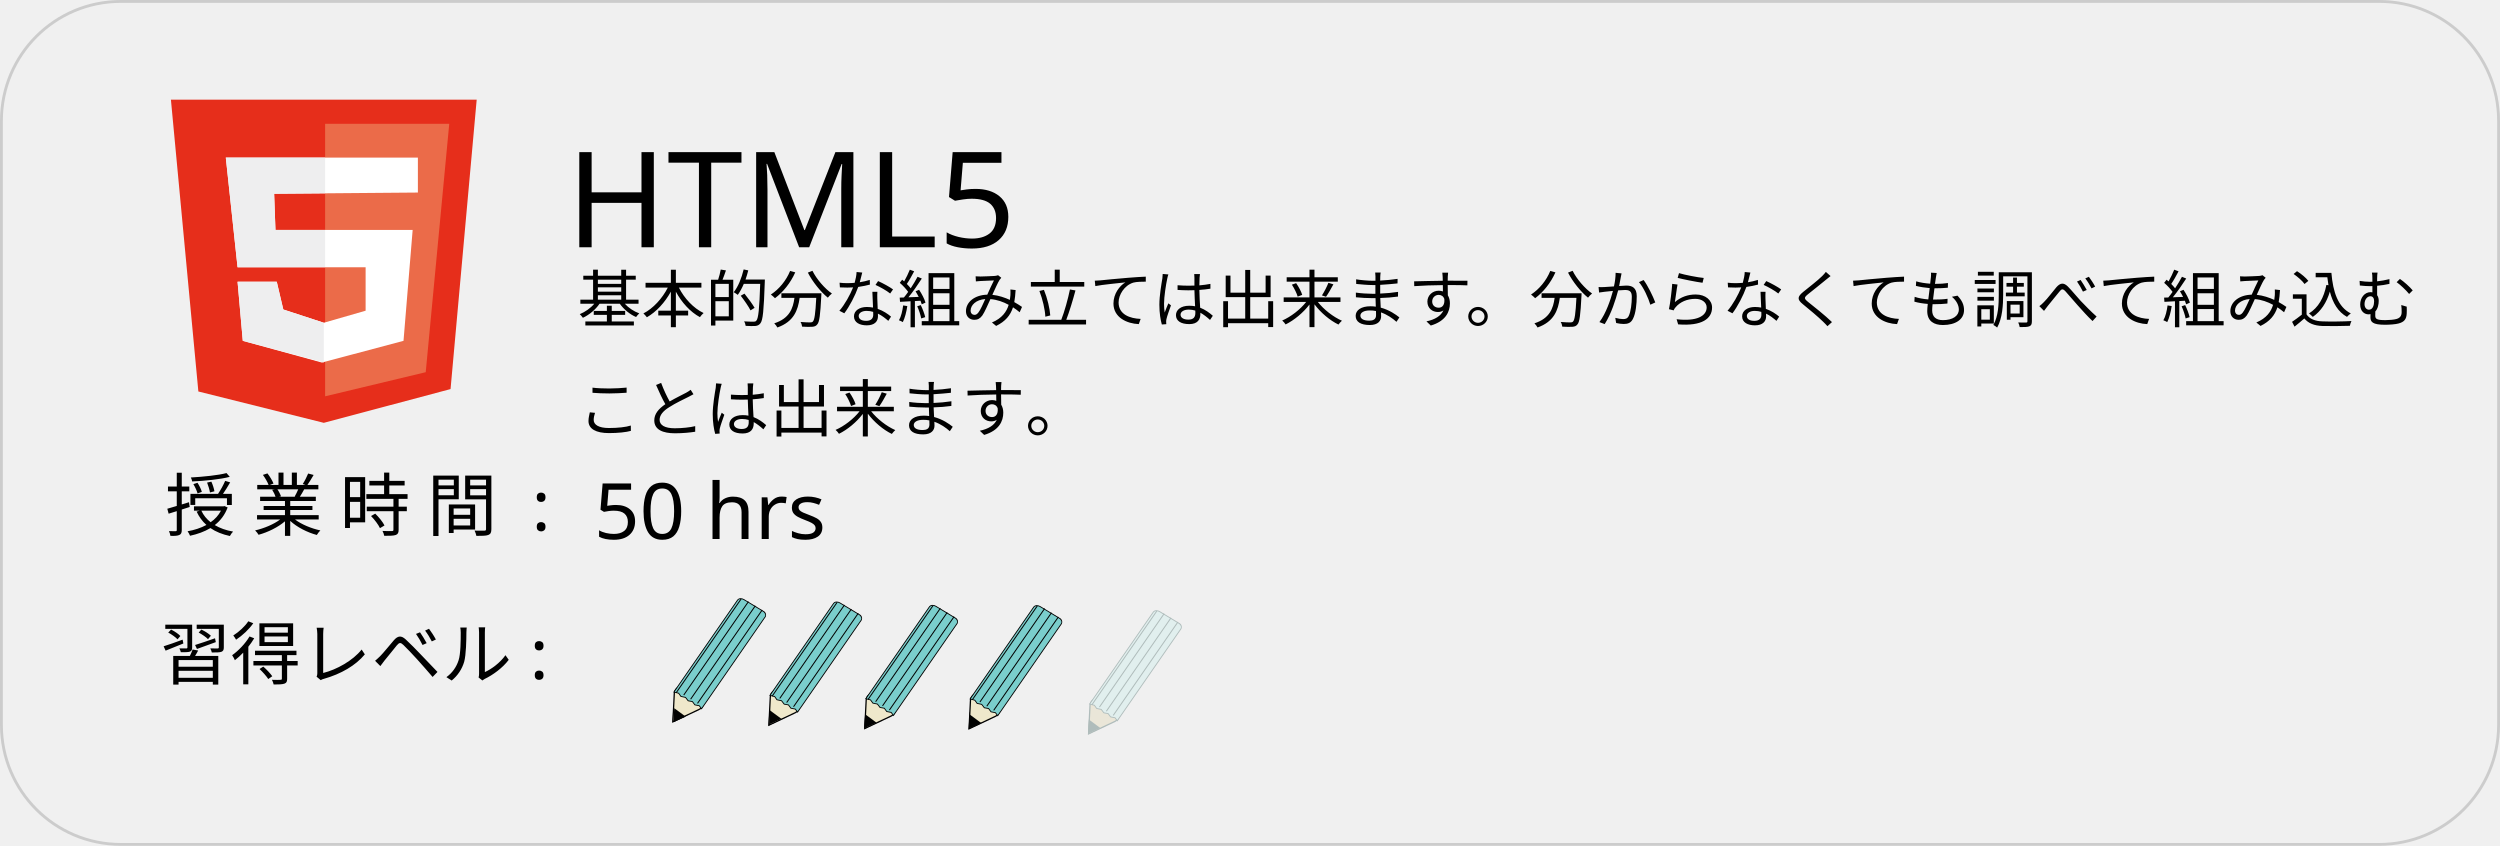
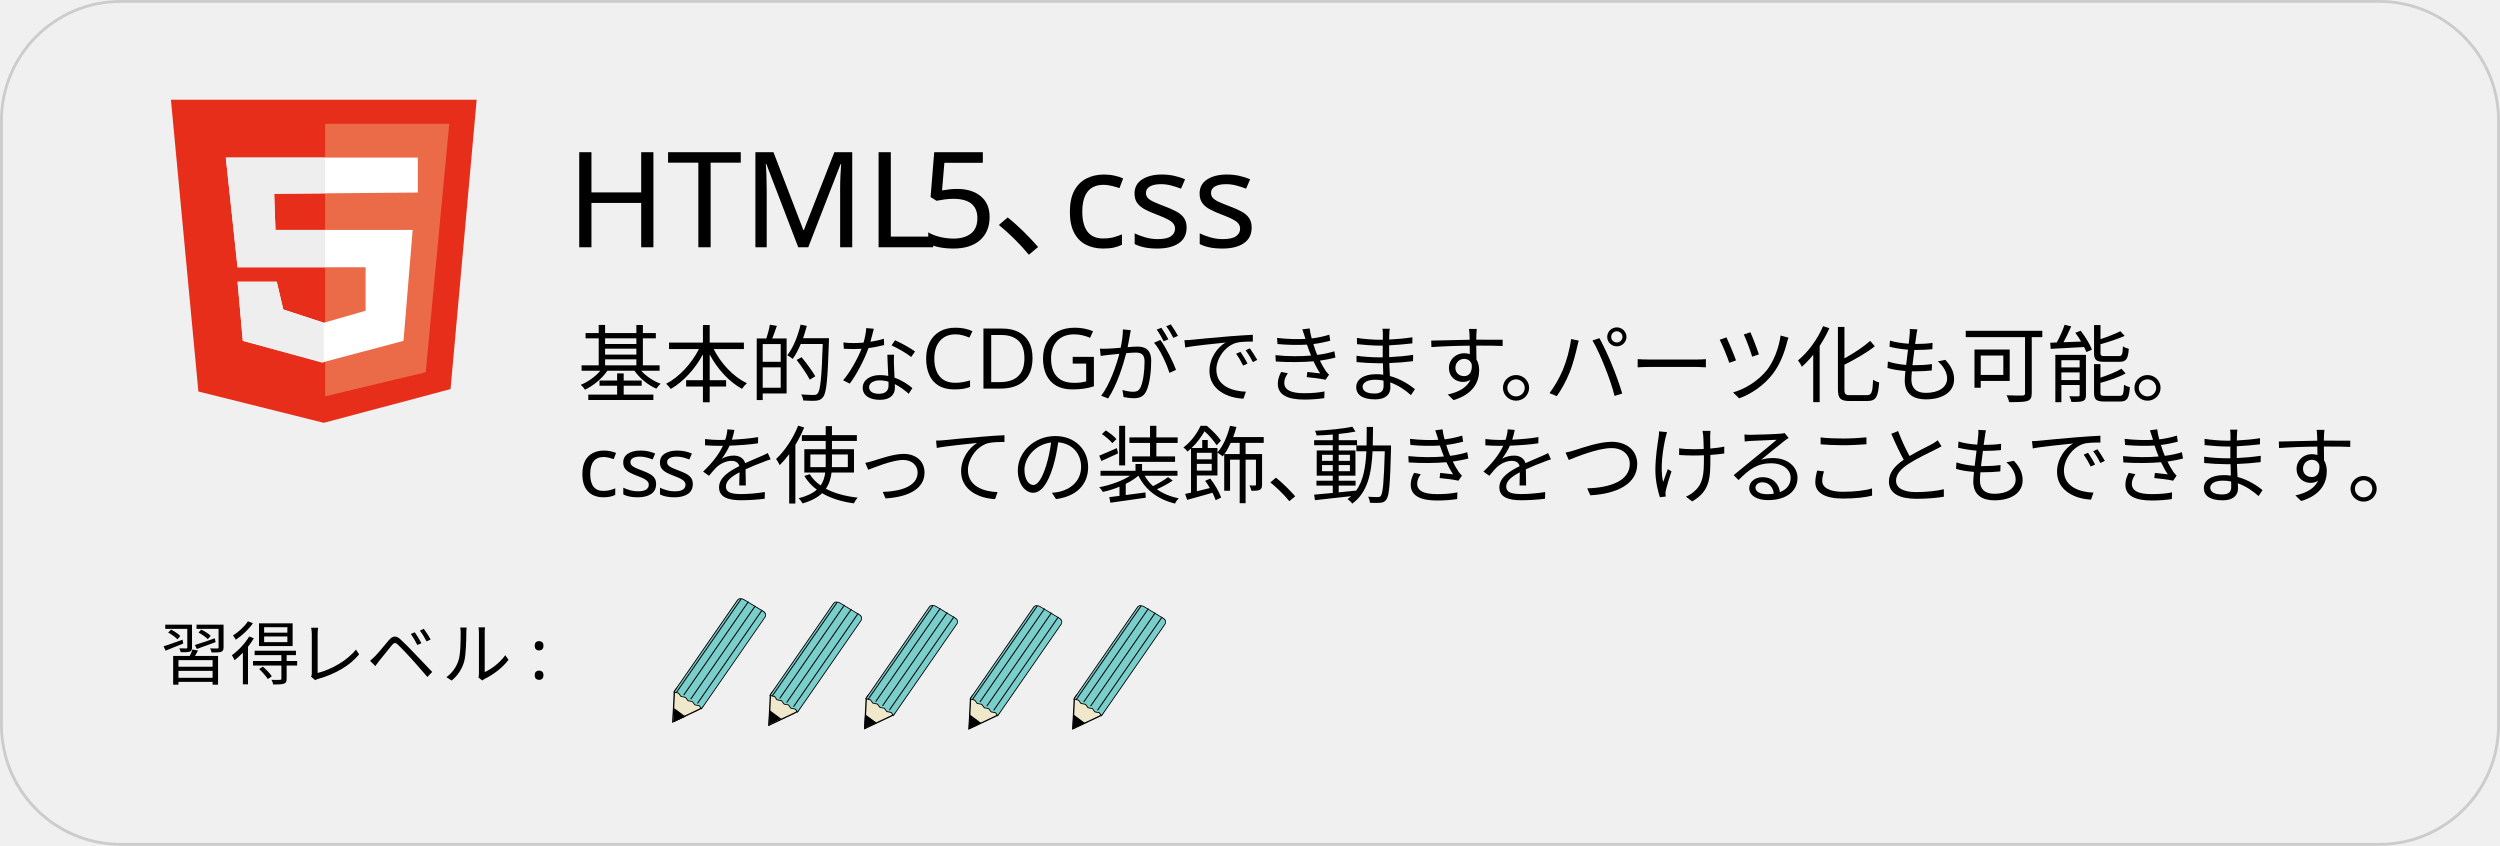
- <svg xmlns="http://www.w3.org/2000/svg" viewBox="0 0 600 203">
+ <svg xmlns="http://www.w3.org/2000/svg" id="_レイヤー_1" data-name="レイヤー 1" viewBox="0 0 600 203">
  <defs>
    <style>
      .cls-1 {
+         fill: #e62e1b;
+       }
+ 
+       .cls-2 {
+         letter-spacing: -.02em;
+       }
+ 
+       .cls-3 {
+         letter-spacing: -.03em;
+       }
+ 
+       .cls-4 {
+         fill: #eeeeef;
+       }
+ 
+       .cls-5 {
+         letter-spacing: -.04em;
+       }
+ 
+       .cls-6 {
+         letter-spacing: -.02em;
+       }
+ 
+       .cls-7 {
+         letter-spacing: -.05em;
+       }
+ 
+       .cls-8 {
+         letter-spacing: -.08em;
+       }
+ 
+       .cls-9 {
+         letter-spacing: -.07em;
+       }
+ 
+       .cls-10 {
+         letter-spacing: .25em;
+       }
+ 
+       .cls-10, .cls-11, .cls-12, .cls-13, .cls-14, .cls-15 {
+         isolation: isolate;
+       }
+ 
+       .cls-10, .cls-11, .cls-14, .cls-15 {
+         font-family: KozGoPr6N-Regular-90ms-RKSJ-H, 'Kozuka Gothic Pr6N';
+       }
+ 
+       .cls-10, .cls-14 {
+         font-size: 16.5px;
+       }
+ 
+       .cls-16 {
+         fill: #020202;
+       }
+ 
+       .cls-17 {
+         fill: #fff;
+       }
+ 
+       .cls-18 {
+         letter-spacing: 0em;
+       }
+ 
+       .cls-19 {
+         letter-spacing: -.04em;
+       }
+ 
+       .cls-20 {
+         fill: #eb6b49;
+       }
+ 
+       .cls-11 {
+         font-size: 20.19px;
+       }
+ 
+       .cls-12 {
+         fill: #f7931e;
+         font-family: ArialMT, Arial;
+         font-size: 43.42px;
+       }
+ 
+       .cls-21 {
+         letter-spacing: 0em;
+       }
+ 
+       .cls-22 {
+         letter-spacing: -.08em;
+       }
+ 
+       .cls-23 {
+         letter-spacing: 0em;
+       }
+ 
+       .cls-24 {
+         letter-spacing: -.02em;
+       }
+ 
+       .cls-25 {
+         letter-spacing: -.1em;
+       }
+ 
+       .cls-26 {
+         letter-spacing: -.17em;
+       }
+ 
+       .cls-27 {
+         letter-spacing: -.48em;
+       }
+ 
+       .cls-28 {
+         letter-spacing: -.02em;
+       }
+ 
+       .cls-29 {
+         letter-spacing: -.11em;
+       }
+ 
+       .cls-30 {
+         fill: #efe8cb;
+       }
+ 
+       .cls-31 {
+         letter-spacing: -.06em;
+       }
+ 
+       .cls-32 {
+         stroke: #000;
+         stroke-width: .24px;
+       }
+ 
+       .cls-32, .cls-33 {
+         fill: none;
+         stroke-miterlimit: 10;
+       }
+ 
+       .cls-34 {
+         letter-spacing: -.48em;
+       }
+ 
+       .cls-35 {
        fill: #ccc;
      }

-       .cls-2, .cls-8 {
-         font-size: 16.498px;
-       }
- 
-       .cls-10, .cls-2, .cls-6, .cls-8 {
-         font-family: KozGoPr6N-Regular-83pv-RKSJ-H, Kozuka Gothic Pr6N;
-       }
- 
-       .cls-3 {
-         letter-spacing: 0.25em;
-       }
- 
-       .cls-4 {
-         font-size: 43.423px;
-         fill: #f7931e;
-         font-family: UDDigiKyokashoNK-B, UDDigiKyokashoNK B;
-       }
- 
-       .cls-5 {
-         font-size: 31.964px;
-         font-family: KozGoPr6N-Bold-83pv-RKSJ-H, Kozuka Gothic Pr6N;
-       }
- 
-       .cls-6 {
-         font-size: 15px;
-       }
- 
-       .cls-7 {
-         letter-spacing: -0.5em;
-       }
- 
-       .cls-8 {
-         letter-spacing: 0.239em;
-       }
- 
-       .cls-9 {
-         letter-spacing: 0.489em;
-       }
- 
-       .cls-10 {
-         font-size: 18.65px;
-       }
- 
-       .cls-11 {
-         fill: #e62e1b;
-       }
- 
-       .cls-12 {
-         fill: #eb6b49;
-       }
- 
-       .cls-13, .cls-20, .cls-24 {
-         fill: #fff;
-       }
- 
-       .cls-14 {
-         fill: #eeeeef;
+       .cls-36 {
+         letter-spacing: -.03em;
+       }
+ 
+       .cls-37 {
+         letter-spacing: -.1em;
+       }
+ 
+       .cls-33 {
+         stroke: #eeeeef;
+         stroke-width: .73px;
      }

      .cls-15 {
-         fill: #020202;
-       }
- 
-       .cls-16 {
-         fill: #afbcbb;
-       }
- 
-       .cls-17, .cls-21, .cls-25 {
-         fill: none;
-       }
- 
-       .cls-17 {
-         stroke: #eeeeef;
-         stroke-width: 0.726px;
-       }
- 
-       .cls-17, .cls-20, .cls-21, .cls-24, .cls-25 {
-         stroke-miterlimit: 10;
-       }
- 
-       .cls-18 {
-         fill: #efe8cb;
-       }
- 
-       .cls-19 {
+         font-size: 31.96px;
+       }
+ 
+       .cls-38 {
        fill: #7acecc;
-       }
- 
-       .cls-20, .cls-21 {
-         stroke: #000;
-       }
- 
-       .cls-20, .cls-21, .cls-24, .cls-25 {
-         stroke-width: 0.239px;
-       }
- 
-       .cls-22 {
-         fill: #eae6d8;
-       }
- 
-       .cls-23 {
-         fill: #e1efee;
-       }
- 
-       .cls-24, .cls-25 {
-         stroke: #afbcbb;
      }
    </style>
  </defs>
-   <g id="レイヤー_2" data-name="レイヤー 2">
-     <g id="レイヤー_1-2" data-name="レイヤー 1">
-       <g>
-         <path class="cls-1" d="M571.032.684a28.316,28.316,0,0,1,28.284,28.284V174.032a28.316,28.316,0,0,1-28.284,28.284H28.968A28.316,28.316,0,0,1,.684,174.032V28.968A28.316,28.316,0,0,1,28.968.684H571.032m0-.684H28.968A28.968,28.968,0,0,0,0,28.968V174.032A28.968,28.968,0,0,0,28.968,203H571.032a28.968,28.968,0,0,0,28.968-28.968V28.968A28.968,28.968,0,0,0,571.032,0Z" />
-         <text class="cls-2" transform="translate(38.45363 162.9372) scale(1.02381 1)">習得レベ<tspan class="cls-3" x="65.993" y="0">ル</tspan>
-           <tspan x="86.616" y="0">:　</tspan>
+   <g id="_レイヤー_2" data-name="レイヤー 2">
+     <g>
+       <path class="cls-35" d="M571.03.68c15.61.02,28.27,12.67,28.28,28.28v145.06c-.02,15.61-12.67,28.27-28.28,28.28H28.97c-15.61-.02-28.27-12.67-28.28-28.28V28.97C.7,13.35,13.35.7,28.97.68h542.06M571.03,0H28.97C12.97,0,0,12.97,0,28.97c0,0,0,0,0,0v145.06c0,16,12.97,28.97,28.97,28.97h542.06c16,0,28.97-12.97,28.97-28.97V28.97C600,12.97,587.03,0,571.03,0Z" />
+       <g class="cls-13">
+         <text class="cls-14" transform="translate(38.45 162.94) scale(1.02 1)">
+           <tspan x="0" y="0">習</tspan>
+           <tspan class="cls-9" x="16.5" y="0">得</tspan>
+           <tspan class="cls-18" x="31.84" y="0">レ</tspan>
+           <tspan x="48.5" y="0">ベ</tspan>
        </text>
-         <text class="cls-4" transform="translate(55.4214 76.08763) scale(1.10286 1)">Ai</text>
-         <text class="cls-5" transform="translate(135.8633 59.33665) scale(1.02381 1)">HTML5</text>
-         <text />
-         <text class="cls-6" transform="translate(138.5817 77.31715) scale(1.02381 1)">基本的分な組み立ては出来ます。分からなくても調べて組み込む<tspan x="0" y="26.25">ことは出来ます</tspan>
-           <tspan class="cls-7" x="104.999" y="26.25">。</tspan>
+         <text class="cls-10" transform="translate(106.02 162.94) scale(1.02 1)">
+           <tspan x="0" y="0">ル</tspan>
        </text>
-         <text class="cls-8" transform="translate(39.67336 127.3005) scale(1.02381 1)">授業時<tspan class="cls-9" x="61.324" y="0">間</tspan>
-           <tspan x="85.89" y="0">:</tspan>
+         <text class="cls-14" transform="translate(127.13 162.94) scale(1.02 1)">
+           <tspan x="0" y="0">:　</tspan>
        </text>
-         <text class="cls-10" transform="translate(142.5816 129.3621) scale(1.02381 1)">　50 hrs</text>
-         <text />
-         <text />
-         <text />
-         <g>
-           <polygon class="cls-11" points="41.02 23.928 114.405 23.928 108.133 93.377 77.713 101.48 47.606 93.956 41.02 23.928" />
-           <polygon class="cls-12" points="78.026 29.716 107.819 29.716 102.174 89.326 78.026 95.113 78.026 29.716" />
-           <polygon class="cls-13" points="57.015 67.623 66.423 67.623 67.991 74.279 77.713 77.462 87.748 74.568 87.748 64.151 57.015 64.151 54.192 37.818 100.293 37.818 100.293 46.21 65.796 46.499 66.109 55.18 99.038 55.18 96.843 81.802 77.242 87.011 58.269 81.802 57.015 67.623" />
-           <polyline class="cls-14" points="66.423 67.623 67.991 74.279 77.713 77.462 77.713 87.011 58.269 81.802 57.015 67.623" />
-           <polygon class="cls-14" points="54.192 37.818 78.026 37.818 78.026 46.397 65.796 46.499 66.109 55.18 78.026 55.18 78.026 64.151 57.015 64.151 54.192 37.818" />
-         </g>
-         <polygon class="cls-15" points="161.621 169.24 165.297 171.469 161.376 173.36 161.621 169.24" />
-         <polygon class="cls-15" points="184.668 170.042 188.344 172.271 184.423 174.162 184.668 170.042" />
-         <polygon class="cls-15" points="207.676 170.842 211.351 173.07 207.431 174.962 207.676 170.842" />
-         <polygon class="cls-15" points="232.704 170.911 236.379 173.14 232.459 175.031 232.704 170.911" />
-         <polygon class="cls-16" points="261.394 172.126 265.069 174.354 261.149 176.246 261.394 172.126" />
-         <line class="cls-17" x1="171.669" y1="163.28" x2="171.413" y2="159.556" />
-         <g>
-           <path class="cls-18" d="M161.828,166.429a1.717,1.717,0,0,1,2.609-1.385l3.568,2.163a1.72,1.72,0,0,1-.156,3.026l-6.361,3.006Z" />
-           <path d="M163.55,164.948a1.539,1.539,0,0,1,.807.229l3.569,2.163a1.565,1.565,0,0,1-.142,2.753l-6.127,2.895.326-6.551a1.568,1.568,0,0,1,1.567-1.489m0-.31a1.877,1.877,0,0,0-1.876,1.784l-.352,7.068,6.595-3.117a1.875,1.875,0,0,0,.171-3.299l-3.569-2.163a1.858,1.858,0,0,0-.968-.274Z" />
-         </g>
-         <g>
-           <path class="cls-19" d="M167.847,169.407l-1.121-.246-.529-.755-1.082-.221-.57-.781-1.156-.267-.493-.731-1.159-.319L177.012,144.026a.899.899,0,0,1,.762-.345,1.517,1.517,0,0,1,.772.224l4.6,2.788a1.259,1.259,0,0,1,.605.782.7.7,0,0,1-.101.559l-15.278,22.065Z" />
-           <path d="M177.774,143.787h0a1.408,1.408,0,0,1,.717.208l4.6,2.787a1.171,1.171,0,0,1,.557.713.603.603,0,0,1-.084.477L168.369,169.917l-.437-.575-.049-.064-.079-.015-.977-.19-.545-.73-.05-.067-.083-.015-.935-.166-.586-.756-.048-.062-.077-.016-1.013-.211-.509-.707-.045-.062-.074-.019-.949-.243,15.188-21.934a.795.795,0,0,1,.675-.299m-0-.212a1.005,1.005,0,0,0-.849.39L161.564,166.15l1.245.319.558.773,1.094.227.636.821,1.016.18.594.795,1.058.206.613.807L183.738,148.093a1.093,1.093,0,0,0-.537-1.492l-4.6-2.787a1.612,1.612,0,0,0-.827-.239Z" />
-         </g>
-         <line class="cls-20" x1="162.272" y1="166.273" x2="177.865" y2="143.754" />
-         <line class="cls-21" x1="164.098" y1="166.81" x2="179.624" y2="144.388" />
-         <line class="cls-21" x1="165.75" y1="167.811" x2="181.275" y2="145.389" />
-         <line class="cls-21" x1="167.401" y1="168.812" x2="182.927" y2="146.39" />
-         <line class="cls-17" x1="194.716" y1="164.082" x2="194.459" y2="160.358" />
-         <g>
-           <path class="cls-18" d="M184.875,167.231a1.717,1.717,0,0,1,2.609-1.385l3.568,2.163a1.72,1.72,0,0,1-.156,3.026l-6.361,3.006Z" />
-           <path d="M186.596,165.749a1.538,1.538,0,0,1,.807.229l3.569,2.163a1.565,1.565,0,0,1-.142,2.753l-6.127,2.895.326-6.551a1.568,1.568,0,0,1,1.567-1.489m0-.31a1.877,1.877,0,0,0-1.876,1.784l-.352,7.068,6.595-3.117a1.875,1.875,0,0,0,.171-3.299l-3.569-2.163a1.858,1.858,0,0,0-.968-.274Z" />
-         </g>
-         <g>
-           <path class="cls-19" d="M190.894,170.209l-1.121-.246-.529-.754-1.082-.221-.57-.781-1.156-.267-.493-.731-1.159-.319,15.276-22.062a.899.899,0,0,1,.762-.345,1.515,1.515,0,0,1,.772.224l4.6,2.787a1.26,1.26,0,0,1,.605.782.701.701,0,0,1-.101.56l-15.278,22.064Z" />
-           <path d="M200.821,144.589h0a1.408,1.408,0,0,1,.717.208l4.6,2.787a1.171,1.171,0,0,1,.557.713.603.603,0,0,1-.084.477l-15.195,21.945-.437-.575-.049-.064-.079-.015-.977-.19-.545-.73-.05-.067-.083-.015-.935-.166-.586-.756-.048-.062-.077-.016-1.013-.211-.509-.707-.045-.062-.074-.019-.949-.243,15.188-21.934a.795.795,0,0,1,.675-.299m-0-.212a1.005,1.005,0,0,0-.849.39L184.611,166.952l1.245.319.558.773,1.094.227.636.821,1.016.18.594.795,1.058.206.613.807,15.361-22.185a1.093,1.093,0,0,0-.537-1.492l-4.6-2.787a1.612,1.612,0,0,0-.827-.239Z" />
-         </g>
-         <line class="cls-20" x1="185.319" y1="167.075" x2="200.912" y2="144.556" />
-         <line class="cls-21" x1="187.145" y1="167.612" x2="202.67" y2="145.19" />
-         <line class="cls-21" x1="188.796" y1="168.613" x2="204.322" y2="146.191" />
-         <line class="cls-21" x1="190.448" y1="169.614" x2="205.973" y2="147.192" />
-         <line class="cls-17" x1="217.723" y1="164.882" x2="217.467" y2="161.158" />
-         <g>
-           <path class="cls-18" d="M207.883,168.031a1.716,1.716,0,0,1,2.608-1.385l3.569,2.163a1.72,1.72,0,0,1-.157,3.026l-6.36,3.006Z" />
-           <path d="M209.604,166.549a1.538,1.538,0,0,1,.807.229l3.569,2.163a1.565,1.565,0,0,1-.142,2.753l-6.127,2.895.326-6.551a1.569,1.569,0,0,1,1.567-1.489m0-.31a1.877,1.877,0,0,0-1.876,1.784l-.352,7.068,6.595-3.117a1.875,1.875,0,0,0,.171-3.299l-3.569-2.163a1.858,1.858,0,0,0-.968-.274Z" />
-         </g>
-         <g>
-           <path class="cls-19" d="M213.902,171.009l-1.121-.246-.529-.755-1.083-.221-.569-.781-1.157-.266-.493-.731-1.158-.319,15.276-22.062a.899.899,0,0,1,.762-.345,1.52,1.52,0,0,1,.772.224l4.6,2.788a1.258,1.258,0,0,1,.605.781.702.702,0,0,1-.101.56l-15.278,22.065Z" />
-           <path d="M223.829,145.389h0a1.408,1.408,0,0,1,.717.208l4.6,2.787a1.171,1.171,0,0,1,.557.714.603.603,0,0,1-.084.477l-15.195,21.945-.437-.575-.049-.064-.079-.015-.977-.19-.545-.73-.05-.067-.083-.015-.935-.166-.586-.756-.048-.062-.077-.016-1.013-.211-.509-.707-.045-.062-.074-.019-.949-.243,15.188-21.934a.795.795,0,0,1,.675-.299m-0-.212a1.005,1.005,0,0,0-.849.39l-15.361,22.185,1.245.319.558.773,1.094.227.636.821,1.016.18.594.795,1.058.206.613.807,15.361-22.185a1.093,1.093,0,0,0-.537-1.492l-4.6-2.787a1.61,1.61,0,0,0-.827-.239Z" />
-         </g>
-         <line class="cls-20" x1="208.326" y1="167.875" x2="223.919" y2="145.356" />
-         <line class="cls-21" x1="210.152" y1="168.412" x2="225.678" y2="145.99" />
-         <line class="cls-21" x1="211.804" y1="169.413" x2="227.329" y2="146.991" />
-         <line class="cls-21" x1="213.455" y1="170.414" x2="228.981" y2="147.992" />
-         <line class="cls-17" x1="242.751" y1="164.951" x2="242.495" y2="161.227" />
-         <g>
-           <path class="cls-18" d="M232.91,168.1a1.717,1.717,0,0,1,2.609-1.385l3.569,2.163a1.72,1.72,0,0,1-.157,3.026l-6.36,3.006Z" />
-           <path d="M234.632,166.619a1.538,1.538,0,0,1,.807.229l3.569,2.163a1.565,1.565,0,0,1-.142,2.753l-6.127,2.895.326-6.551a1.568,1.568,0,0,1,1.567-1.489m0-.31a1.877,1.877,0,0,0-1.876,1.784l-.352,7.068,6.595-3.117a1.875,1.875,0,0,0,.171-3.299l-3.569-2.163a1.858,1.858,0,0,0-.968-.274Z" />
-         </g>
-         <g>
-           <path class="cls-19" d="M238.93,171.078l-1.122-.246-.529-.754-1.082-.221-.57-.781L234.47,168.809l-.493-.731-1.158-.319,15.276-22.062a.899.899,0,0,1,.762-.345,1.512,1.512,0,0,1,.771.224l4.601,2.787a1.262,1.262,0,0,1,.605.783.703.703,0,0,1-.101.559l-15.278,22.064Z" />
-           <path d="M248.857,145.458h0a1.408,1.408,0,0,1,.717.208l4.6,2.787a1.171,1.171,0,0,1,.557.714.603.603,0,0,1-.084.477l-15.195,21.945-.437-.575-.049-.064-.079-.015-.977-.19-.545-.73-.05-.067-.083-.015-.935-.166-.586-.756-.048-.062-.077-.016-1.013-.211-.509-.707-.045-.062-.074-.019-.949-.243,15.188-21.934a.795.795,0,0,1,.675-.299m-0-.212a1.005,1.005,0,0,0-.849.39L232.646,167.821l1.245.319.558.773,1.094.227.636.821,1.016.18.594.795,1.058.205.613.807,15.361-22.185a1.094,1.094,0,0,0-.537-1.492l-4.6-2.787a1.612,1.612,0,0,0-.827-.239Z" />
-         </g>
-         <line class="cls-20" x1="233.354" y1="167.944" x2="248.947" y2="145.425" />
-         <line class="cls-21" x1="235.18" y1="168.481" x2="250.706" y2="146.059" />
-         <line class="cls-21" x1="236.832" y1="169.482" x2="252.357" y2="147.06" />
-         <line class="cls-21" x1="238.483" y1="170.483" x2="254.009" y2="148.061" />
-         <line class="cls-17" x1="271.441" y1="166.166" x2="271.185" y2="162.442" />
-         <g>
-           <path class="cls-22" d="M261.601,169.315a1.717,1.717,0,0,1,2.609-1.385l3.568,2.163a1.72,1.72,0,0,1-.156,3.026l-6.361,3.006Z" />
-           <path class="cls-16" d="M263.322,167.833a1.538,1.538,0,0,1,.807.229l3.569,2.163a1.565,1.565,0,0,1-.142,2.753l-6.127,2.895.326-6.551a1.569,1.569,0,0,1,1.567-1.489m0-.31a1.877,1.877,0,0,0-1.876,1.784l-.352,7.068,6.595-3.117a1.875,1.875,0,0,0,.171-3.299L264.29,167.797a1.858,1.858,0,0,0-.968-.274Z" />
-         </g>
-         <g>
-           <path class="cls-23" d="M267.619,172.293l-1.121-.246-.529-.754-1.082-.221-.57-.781-1.156-.267-.493-.731-1.159-.319,15.276-22.062a.899.899,0,0,1,.762-.345,1.517,1.517,0,0,1,.772.224l4.6,2.788a1.26,1.26,0,0,1,.605.782.701.701,0,0,1-.101.56l-15.278,22.064Z" />
-           <path class="cls-16" d="M277.547,146.673h0a1.407,1.407,0,0,1,.717.208l4.6,2.787a1.171,1.171,0,0,1,.557.713.603.603,0,0,1-.084.477l-15.195,21.945-.437-.575-.049-.064-.079-.015-.977-.19-.545-.73-.05-.067-.083-.015-.935-.166-.586-.756-.048-.062-.077-.016-1.013-.211-.509-.707-.045-.062-.074-.019-.949-.243,15.188-21.934a.795.795,0,0,1,.675-.299m-0-.212a1.005,1.005,0,0,0-.849.39l-15.361,22.185,1.245.319.558.773,1.094.227.636.821,1.016.18.594.795,1.058.206.613.807,15.361-22.185a1.093,1.093,0,0,0-.537-1.492l-4.6-2.787a1.61,1.61,0,0,0-.827-.239Z" />
-         </g>
-         <line class="cls-24" x1="262.044" y1="169.159" x2="277.637" y2="146.639" />
-         <line class="cls-25" x1="263.87" y1="169.696" x2="279.396" y2="147.274" />
-         <line class="cls-25" x1="265.522" y1="170.697" x2="281.047" y2="148.275" />
-         <line class="cls-25" x1="267.173" y1="171.698" x2="282.699" y2="149.276" />
-         <polygon class="cls-15" points="161.614 173.337 161.815 169.965 164.568 171.995 161.614 173.337" />
-         <polygon class="cls-15" points="184.591 173.861 184.792 170.489 187.545 172.52 184.591 173.861" />
-         <polygon class="cls-15" points="207.412 174.781 207.612 171.409 210.366 173.439 207.412 174.781" />
-         <polygon class="cls-15" points="232.545 174.863 232.746 171.491 235.499 173.522 232.545 174.863" />
-         <polygon class="cls-16" points="261.13 176.065 261.331 172.693 264.084 174.723 261.13 176.065" />
-       </g>
+       </g>
+       <text class="cls-12" transform="translate(55.42 76.09) scale(1.1 1)">
+         <tspan x="0" y="0">Ai</tspan>
+       </text>
+       <text class="cls-15" transform="translate(135.86 59.34) scale(1.02 1)">
+         <tspan x="0" y="0">HTML</tspan>
+         <tspan class="cls-24" x="83.2" y="0">5</tspan>
+         <tspan class="cls-34" x="100.17" y="0">、</tspan>
+         <tspan x="116.79" y="0">css</tspan>
+       </text>
+       <g class="cls-13">
+         <text class="cls-11" transform="translate(138.64 94.93) scale(1.02 1)">
+           <tspan x="0" y="0">基本的なCDG</tspan>
+           <tspan class="cls-3" x="121.59" y="0">が</tspan>
+           <tspan class="cls-28" x="141.17" y="0">で</tspan>
+           <tspan class="cls-22" x="160.95" y="0">き</tspan>
+           <tspan class="cls-5" x="179.52" y="0">ま</tspan>
+           <tspan class="cls-29" x="198.9" y="0">す</tspan>
+           <tspan class="cls-27" x="216.87" y="0">。</tspan>
+           <tspan class="cls-23" x="227.37" y="0">パ</tspan>
+           <tspan class="cls-19" x="247.35" y="0">ー</tspan>
+           <tspan class="cls-23" x="266.73" y="0">ツ</tspan>
+           <tspan class="cls-36" x="286.72" y="0">化</tspan>
+           <tspan class="cls-7" x="306.3" y="0">も</tspan>
+           <tspan x="325.48" y="0">可</tspan>
+           <tspan class="cls-2" x="345.67" y="0">能</tspan>
+           <tspan class="cls-27" x="365.45" y="0">。</tspan>
+           <tspan x="0" y="24.22">cs</tspan>
+           <tspan class="cls-2" x="18.33" y="24.22">sを</tspan>
+           <tspan class="cls-37" x="46.27" y="24.22">使っ</tspan>
+           <tspan class="cls-7" x="82.61" y="24.22">て</tspan>
+           <tspan class="cls-21" x="101.78" y="24.22">の装</tspan>
+           <tspan class="cls-28" x="142.16" y="24.22">飾</tspan>
+           <tspan class="cls-27" x="161.94" y="24.22">、</tspan>
+           <tspan class="cls-2" x="172.44" y="24.22">動</tspan>
+           <tspan class="cls-31" x="192.22" y="24.22">き</tspan>
+           <tspan class="cls-6" x="211.2" y="24.22">を</tspan>
+           <tspan x="230.98" y="24.22">つ</tspan>
+           <tspan class="cls-8" x="251.17" y="24.22">け</tspan>
+           <tspan class="cls-29" x="269.74" y="24.22">る</tspan>
+           <tspan class="cls-26" x="287.71" y="24.22">こ</tspan>
+           <tspan class="cls-29" x="304.47" y="24.22">と</tspan>
+           <tspan class="cls-25" x="322.43" y="24.22">も</tspan>
+           <tspan class="cls-6" x="340.6" y="24.22">で</tspan>
+           <tspan class="cls-8" x="360.38" y="24.22">き</tspan>
+           <tspan class="cls-5" x="378.96" y="24.22">ま</tspan>
+           <tspan class="cls-29" x="398.34" y="24.22">す</tspan>
+           <tspan class="cls-27" x="416.3" y="24.22">。</tspan>
+         </text>
+       </g>
+       <g>
+         <polygon class="cls-1" points="41.02 23.93 114.4 23.93 108.13 93.38 77.71 101.48 47.61 93.96 41.02 23.93" />
+         <polygon class="cls-20" points="78.03 29.72 107.82 29.72 102.17 89.33 78.03 95.11 78.03 29.72" />
+         <polygon class="cls-17" points="57.01 67.62 66.42 67.62 67.99 74.28 77.71 77.46 87.75 74.57 87.75 64.15 57.01 64.15 54.19 37.82 100.29 37.82 100.29 46.21 65.8 46.5 66.11 55.18 99.04 55.18 96.84 81.8 77.24 87.01 58.27 81.8 57.01 67.62" />
+         <polyline class="cls-4" points="66.42 67.62 67.99 74.28 77.71 77.46 77.71 87.01 58.27 81.8 57.01 67.62" />
+         <polygon class="cls-4" points="54.19 37.82 78.03 37.82 78.03 46.4 65.8 46.5 66.11 55.18 78.03 55.18 78.03 64.15 57.01 64.15 54.19 37.82" />
+       </g>
+       <polygon class="cls-16" points="161.62 169.24 165.3 171.47 161.38 173.36 161.62 169.24" />
+       <polygon class="cls-16" points="184.67 170.04 188.34 172.27 184.42 174.16 184.67 170.04" />
+       <polygon class="cls-16" points="207.68 170.84 211.35 173.07 207.43 174.96 207.68 170.84" />
+       <polygon class="cls-16" points="232.7 170.91 236.38 173.14 232.46 175.03 232.7 170.91" />
+       <line class="cls-33" x1="171.67" y1="163.28" x2="171.41" y2="159.56" />
+       <g>
+         <path class="cls-30" d="M161.83,166.43c.04-.95.85-1.68,1.79-1.63.29.01.57.1.81.25l3.57,2.16c.81.49,1.07,1.55.58,2.36-.17.29-.43.52-.74.66l-6.36,3.01.34-6.81Z" />
+         <path d="M163.55,164.95c.29,0,.56.08.81.23l3.57,2.16c.74.45.98,1.41.53,2.15-.16.26-.39.47-.67.6l-6.13,2.9.33-6.55c.04-.83.73-1.49,1.57-1.49M163.55,164.64c-1,0-1.83.78-1.88,1.78l-.35,7.07,6.6-3.12c.94-.44,1.34-1.56.89-2.5-.16-.33-.41-.61-.72-.8l-3.57-2.16c-.29-.18-.63-.27-.97-.27h0Z" />
+       </g>
+       <g>
+         <path class="cls-38" d="M167.85,169.41l-1.12-.25-.53-.75-1.08-.22-.57-.78-1.16-.27-.49-.73-1.16-.32,15.28-22.06c.18-.23.47-.36.76-.35.27,0,.54.08.77.22l4.6,2.79c.3.17.52.45.61.78.05.19.01.4-.1.56l-15.28,22.06-.53-.69Z" />
+         <path d="M177.77,143.79h0c.25,0,.5.08.72.21l4.6,2.79c.27.15.47.41.56.71.04.16,0,.34-.08.48l-15.2,21.94-.44-.57-.05-.06-.08-.02-.98-.19-.54-.73-.05-.07h-.08s-.94-.18-.94-.18l-.59-.76-.05-.06-.08-.02-1.01-.21-.51-.71-.04-.06-.07-.02-.95-.24,15.19-21.93c.16-.2.41-.32.67-.3M177.77,143.57c-.33-.02-.65.13-.85.39l-15.36,22.18,1.24.32.56.77,1.09.23.64.82,1.02.18.59.8,1.06.21.61.81,15.36-22.18c.27-.54.05-1.2-.49-1.47-.02,0-.03-.02-.05-.02l-4.6-2.79c-.25-.15-.53-.24-.83-.24h0Z" />
+       </g>
+       <line class="cls-32" x1="162.27" y1="166.27" x2="177.87" y2="143.75" />
+       <line class="cls-32" x1="164.1" y1="166.81" x2="179.62" y2="144.39" />
+       <line class="cls-32" x1="165.75" y1="167.81" x2="181.28" y2="145.39" />
+       <line class="cls-32" x1="167.4" y1="168.81" x2="182.93" y2="146.39" />
+       <line class="cls-33" x1="194.72" y1="164.08" x2="194.46" y2="160.36" />
+       <g>
+         <path class="cls-30" d="M184.88,167.23c.04-.95.85-1.68,1.79-1.63.29.01.57.1.81.25l3.57,2.16c.81.49,1.07,1.55.58,2.36-.17.29-.43.52-.74.66l-6.36,3.01.34-6.81Z" />
+         <path d="M186.6,165.75c.29,0,.56.08.81.23l3.57,2.16c.74.45.98,1.41.53,2.15-.16.26-.39.47-.67.6l-6.13,2.9.33-6.55c.04-.83.73-1.49,1.57-1.49M186.6,165.44c-1,0-1.83.78-1.88,1.78l-.35,7.07,6.6-3.12c.94-.44,1.34-1.56.89-2.5-.16-.33-.41-.61-.72-.8l-3.57-2.16c-.29-.18-.63-.27-.97-.27h0Z" />
+       </g>
+       <g>
+         <path class="cls-38" d="M190.89,170.21l-1.12-.25-.53-.75-1.08-.22-.57-.78-1.16-.27-.49-.73-1.16-.32,15.28-22.06c.18-.23.47-.36.76-.34.27,0,.54.08.77.22l4.6,2.79c.3.17.52.45.61.78.05.19.01.4-.1.56l-15.28,22.06-.53-.69Z" />
+         <path d="M200.82,144.59h0c.25,0,.5.08.72.21l4.6,2.79c.27.15.47.41.56.71.04.16,0,.34-.08.48l-15.2,21.94-.44-.57-.05-.06-.08-.02-.98-.19-.54-.73-.05-.07h-.08s-.94-.18-.94-.18l-.59-.76-.05-.06-.08-.02-1.01-.21-.51-.71-.04-.06-.07-.02-.95-.24,15.19-21.93c.16-.2.41-.32.67-.3M200.82,144.38c-.33-.02-.65.13-.85.39l-15.36,22.18,1.24.32.56.77,1.09.23.64.82,1.02.18.59.8,1.06.21.61.81,15.36-22.18c.27-.54.05-1.2-.49-1.47-.02,0-.03-.02-.05-.02l-4.6-2.79c-.25-.15-.53-.24-.83-.24h0Z" />
+       </g>
+       <line class="cls-32" x1="185.32" y1="167.07" x2="200.91" y2="144.56" />
+       <line class="cls-32" x1="187.14" y1="167.61" x2="202.67" y2="145.19" />
+       <line class="cls-32" x1="188.8" y1="168.61" x2="204.32" y2="146.19" />
+       <line class="cls-32" x1="190.45" y1="169.61" x2="205.97" y2="147.19" />
+       <line class="cls-33" x1="217.72" y1="164.88" x2="217.47" y2="161.16" />
+       <g>
+         <path class="cls-30" d="M207.88,168.03c.04-.95.85-1.68,1.79-1.63.29.01.57.1.82.25l3.57,2.16c.81.49,1.07,1.55.58,2.36-.18.29-.43.52-.74.66l-6.36,3.01.34-6.81Z" />
+         <path d="M209.6,166.55c.29,0,.56.08.81.23l3.57,2.16c.74.45.98,1.41.53,2.15-.16.26-.39.47-.67.6l-6.13,2.9.33-6.55c.04-.83.73-1.49,1.57-1.49M209.6,166.24c-1,0-1.83.78-1.88,1.78l-.35,7.07,6.6-3.12c.94-.44,1.34-1.56.89-2.5-.16-.33-.41-.61-.72-.8l-3.57-2.16c-.29-.18-.63-.27-.97-.27h0Z" />
+       </g>
+       <g>
+         <path class="cls-38" d="M213.9,171.01l-1.12-.25-.53-.75-1.08-.22-.57-.78-1.16-.27-.49-.73-1.16-.32,15.28-22.06c.18-.23.47-.36.76-.34.27,0,.54.08.77.22l4.6,2.79c.3.17.52.45.61.78.05.19.01.4-.1.56l-15.28,22.06-.53-.69Z" />
+         <path d="M223.83,145.39h0c.25,0,.5.08.72.21l4.6,2.79c.27.15.47.41.56.71.04.16,0,.34-.08.48l-15.2,21.94-.44-.57-.05-.06-.08-.02-.98-.19-.54-.73-.05-.07h-.08s-.94-.18-.94-.18l-.59-.76-.05-.06-.08-.02-1.01-.21-.51-.71-.04-.06-.07-.02-.95-.24,15.19-21.93c.16-.2.41-.32.67-.3M223.83,145.18c-.33-.02-.65.13-.85.39l-15.36,22.18,1.24.32.56.77,1.09.23.64.82,1.02.18.59.8,1.06.21.61.81,15.36-22.18c.27-.54.05-1.2-.49-1.47-.02,0-.03-.02-.05-.02l-4.6-2.79c-.25-.15-.53-.24-.83-.24h0Z" />
+       </g>
+       <line class="cls-32" x1="208.33" y1="167.87" x2="223.92" y2="145.36" />
+       <line class="cls-32" x1="210.15" y1="168.41" x2="225.68" y2="145.99" />
+       <line class="cls-32" x1="211.8" y1="169.41" x2="227.33" y2="146.99" />
+       <line class="cls-32" x1="213.46" y1="170.41" x2="228.98" y2="147.99" />
+       <line class="cls-33" x1="242.75" y1="164.95" x2="242.49" y2="161.23" />
+       <g>
+         <path class="cls-30" d="M232.91,168.1c.04-.95.85-1.68,1.79-1.63.29.01.57.1.81.25l3.57,2.16c.81.49,1.07,1.55.58,2.36-.18.29-.43.52-.74.66l-6.36,3.01.34-6.81Z" />
+         <path d="M234.63,166.62c.29,0,.56.08.81.23l3.57,2.16c.74.45.98,1.41.53,2.15-.16.26-.39.47-.67.6l-6.13,2.9.33-6.55c.04-.83.73-1.49,1.57-1.49M234.63,166.31c-1,0-1.83.78-1.88,1.78l-.35,7.07,6.6-3.12c.94-.44,1.34-1.56.89-2.5-.16-.33-.41-.61-.72-.8l-3.57-2.16c-.29-.18-.63-.27-.97-.27h0Z" />
+       </g>
+       <g>
+         <path class="cls-38" d="M238.93,171.08l-1.12-.25-.53-.75-1.08-.22-.57-.78-1.16-.27-.49-.73-1.16-.32,15.28-22.06c.18-.23.47-.36.76-.34.27,0,.54.08.77.22l4.6,2.79c.3.17.52.45.61.78.05.19,0,.39-.1.56l-15.28,22.06-.53-.69Z" />
+         <path d="M248.86,145.46h0c.25,0,.5.08.72.21l4.6,2.79c.27.15.47.41.56.71.04.16,0,.34-.08.48l-15.2,21.94-.44-.57-.05-.06-.08-.02-.98-.19-.54-.73-.05-.07h-.08s-.94-.18-.94-.18l-.59-.76-.05-.06-.08-.02-1.01-.21-.51-.71-.04-.06-.07-.02-.95-.24,15.19-21.93c.16-.2.41-.32.67-.3M248.86,145.25c-.33-.02-.65.13-.85.39l-15.36,22.18,1.24.32.56.77,1.09.23.64.82,1.02.18.59.8,1.06.21.61.81,15.36-22.18c.27-.54.05-1.2-.49-1.47-.02,0-.03-.02-.05-.02l-4.6-2.79c-.25-.15-.53-.24-.83-.24h0Z" />
+       </g>
+       <line class="cls-32" x1="233.35" y1="167.94" x2="248.95" y2="145.42" />
+       <line class="cls-32" x1="235.18" y1="168.48" x2="250.71" y2="146.06" />
+       <line class="cls-32" x1="236.83" y1="169.48" x2="252.36" y2="147.06" />
+       <line class="cls-32" x1="238.48" y1="170.48" x2="254.01" y2="148.06" />
+       <polygon class="cls-16" points="161.61 173.34 161.82 169.96 164.57 171.99 161.61 173.34" />
+       <polygon class="cls-16" points="184.59 173.86 184.79 170.49 187.54 172.52 184.59 173.86" />
+       <polygon class="cls-16" points="207.41 174.78 207.61 171.41 210.37 173.44 207.41 174.78" />
+       <polygon class="cls-16" points="232.54 174.86 232.75 171.49 235.5 173.52 232.54 174.86" />
+       <polygon class="cls-16" points="257.61 170.91 261.29 173.14 257.37 175.03 257.61 170.91" />
+       <line class="cls-33" x1="267.66" y1="164.95" x2="267.41" y2="161.23" />
+       <g>
+         <path class="cls-30" d="M257.82,168.1c.04-.95.85-1.68,1.79-1.63.29.01.57.1.81.25l3.57,2.16c.81.49,1.07,1.55.58,2.36-.18.29-.43.52-.74.66l-6.36,3.01.34-6.81Z" />
+         <path d="M259.54,166.62c.29,0,.56.08.81.23l3.57,2.16c.74.45.98,1.41.53,2.15-.16.26-.39.47-.67.6l-6.13,2.9.33-6.55c.04-.83.73-1.49,1.57-1.49M259.54,166.31c-1,0-1.83.78-1.88,1.78l-.35,7.07,6.6-3.12c.94-.44,1.34-1.56.89-2.5-.16-.33-.41-.61-.72-.8l-3.57-2.16c-.29-.18-.63-.27-.97-.27h0Z" />
+       </g>
+       <g>
+         <path class="cls-38" d="M263.84,171.08l-1.12-.25-.53-.75-1.08-.22-.57-.78-1.16-.27-.49-.73-1.16-.32,15.28-22.06c.18-.23.47-.36.76-.34.27,0,.54.08.77.22l4.6,2.79c.3.17.52.45.61.78.05.19,0,.39-.1.56l-15.28,22.06-.53-.69Z" />
+         <path d="M273.77,145.46h0c.25,0,.5.08.72.21l4.6,2.79c.27.15.47.41.56.71.04.16,0,.34-.08.48l-15.2,21.94-.44-.57-.05-.06-.08-.02-.98-.19-.54-.73-.05-.07h-.08s-.94-.18-.94-.18l-.59-.76-.05-.06-.08-.02-1.01-.21-.51-.71-.04-.06-.07-.02-.95-.24,15.19-21.93c.16-.2.41-.32.67-.3M273.77,145.25c-.33-.02-.65.13-.85.39l-15.36,22.18,1.24.32.56.77,1.09.23.64.82,1.02.18.59.8,1.06.21.61.81,15.36-22.18c.27-.54.05-1.2-.49-1.47-.02,0-.03-.02-.05-.02l-4.6-2.79c-.25-.15-.53-.24-.83-.24h0Z" />
+       </g>
+       <line class="cls-32" x1="258.26" y1="167.94" x2="273.86" y2="145.42" />
+       <line class="cls-32" x1="260.09" y1="168.48" x2="275.62" y2="146.06" />
+       <line class="cls-32" x1="261.74" y1="169.48" x2="277.27" y2="147.06" />
+       <line class="cls-32" x1="263.39" y1="170.48" x2="278.92" y2="148.06" />
+       <polygon class="cls-16" points="257.46 174.86 257.66 171.49 260.41 173.52 257.46 174.86" />
    </g>
  </g>
</svg>
